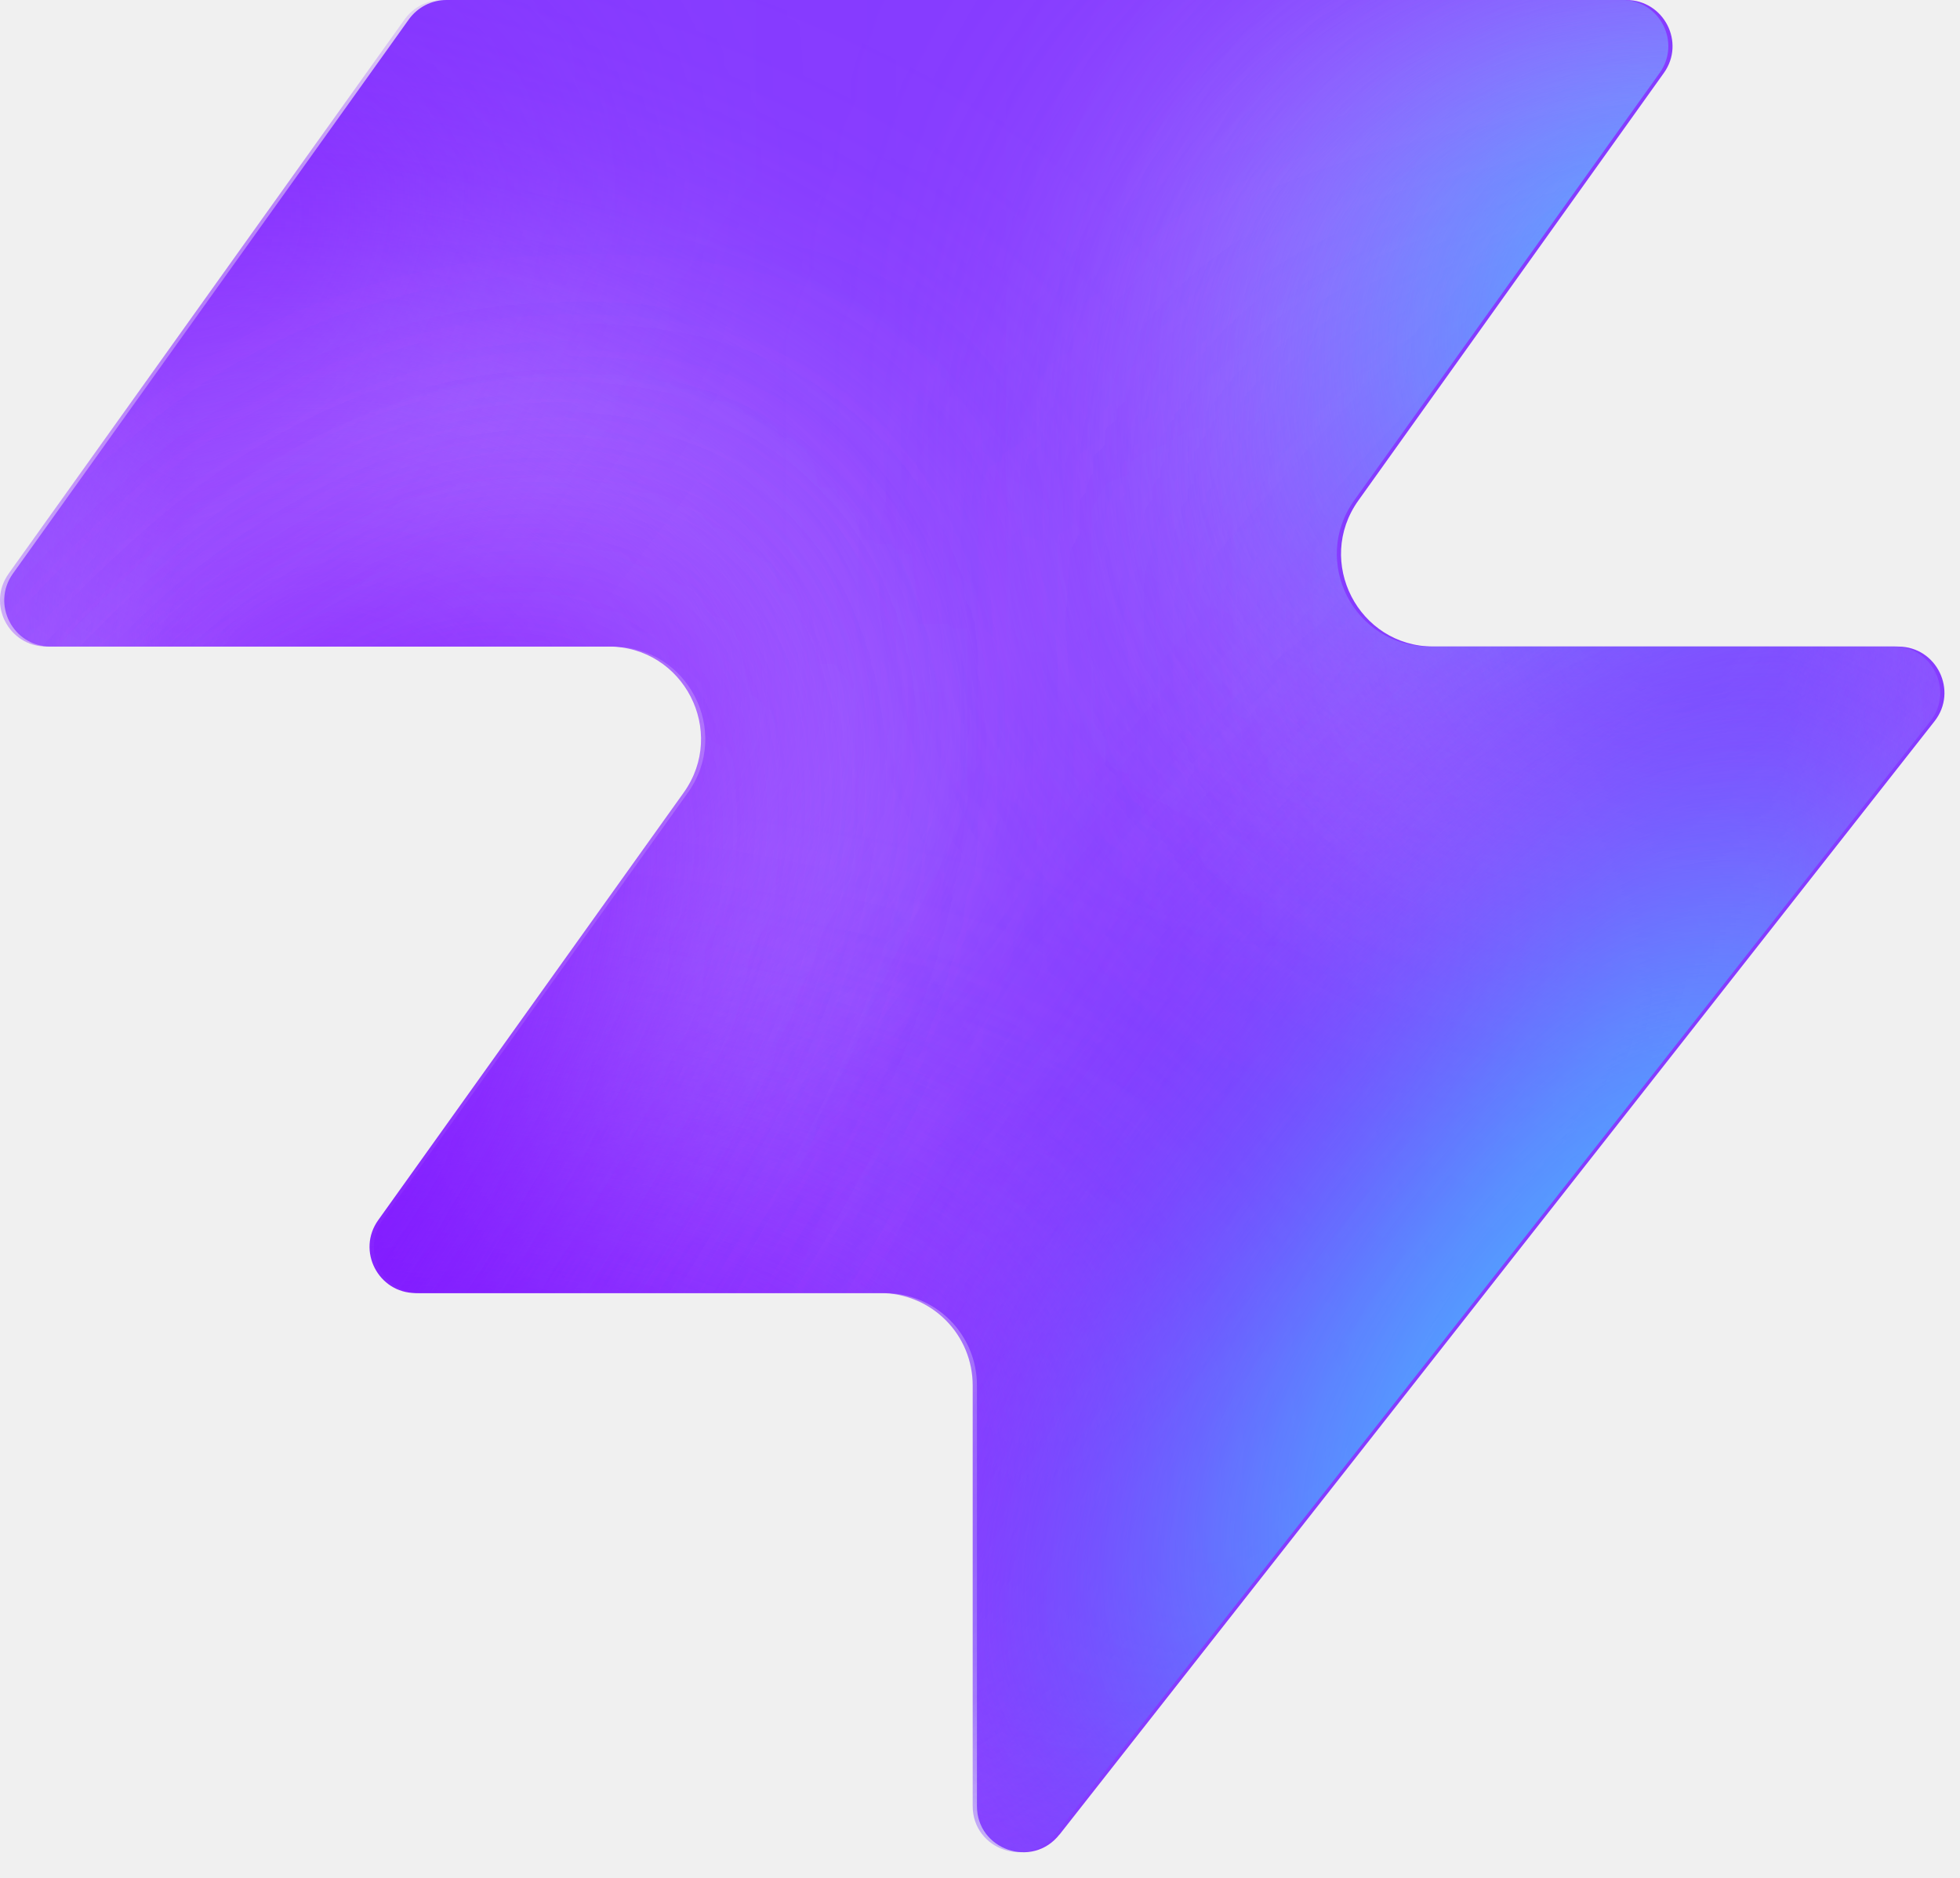
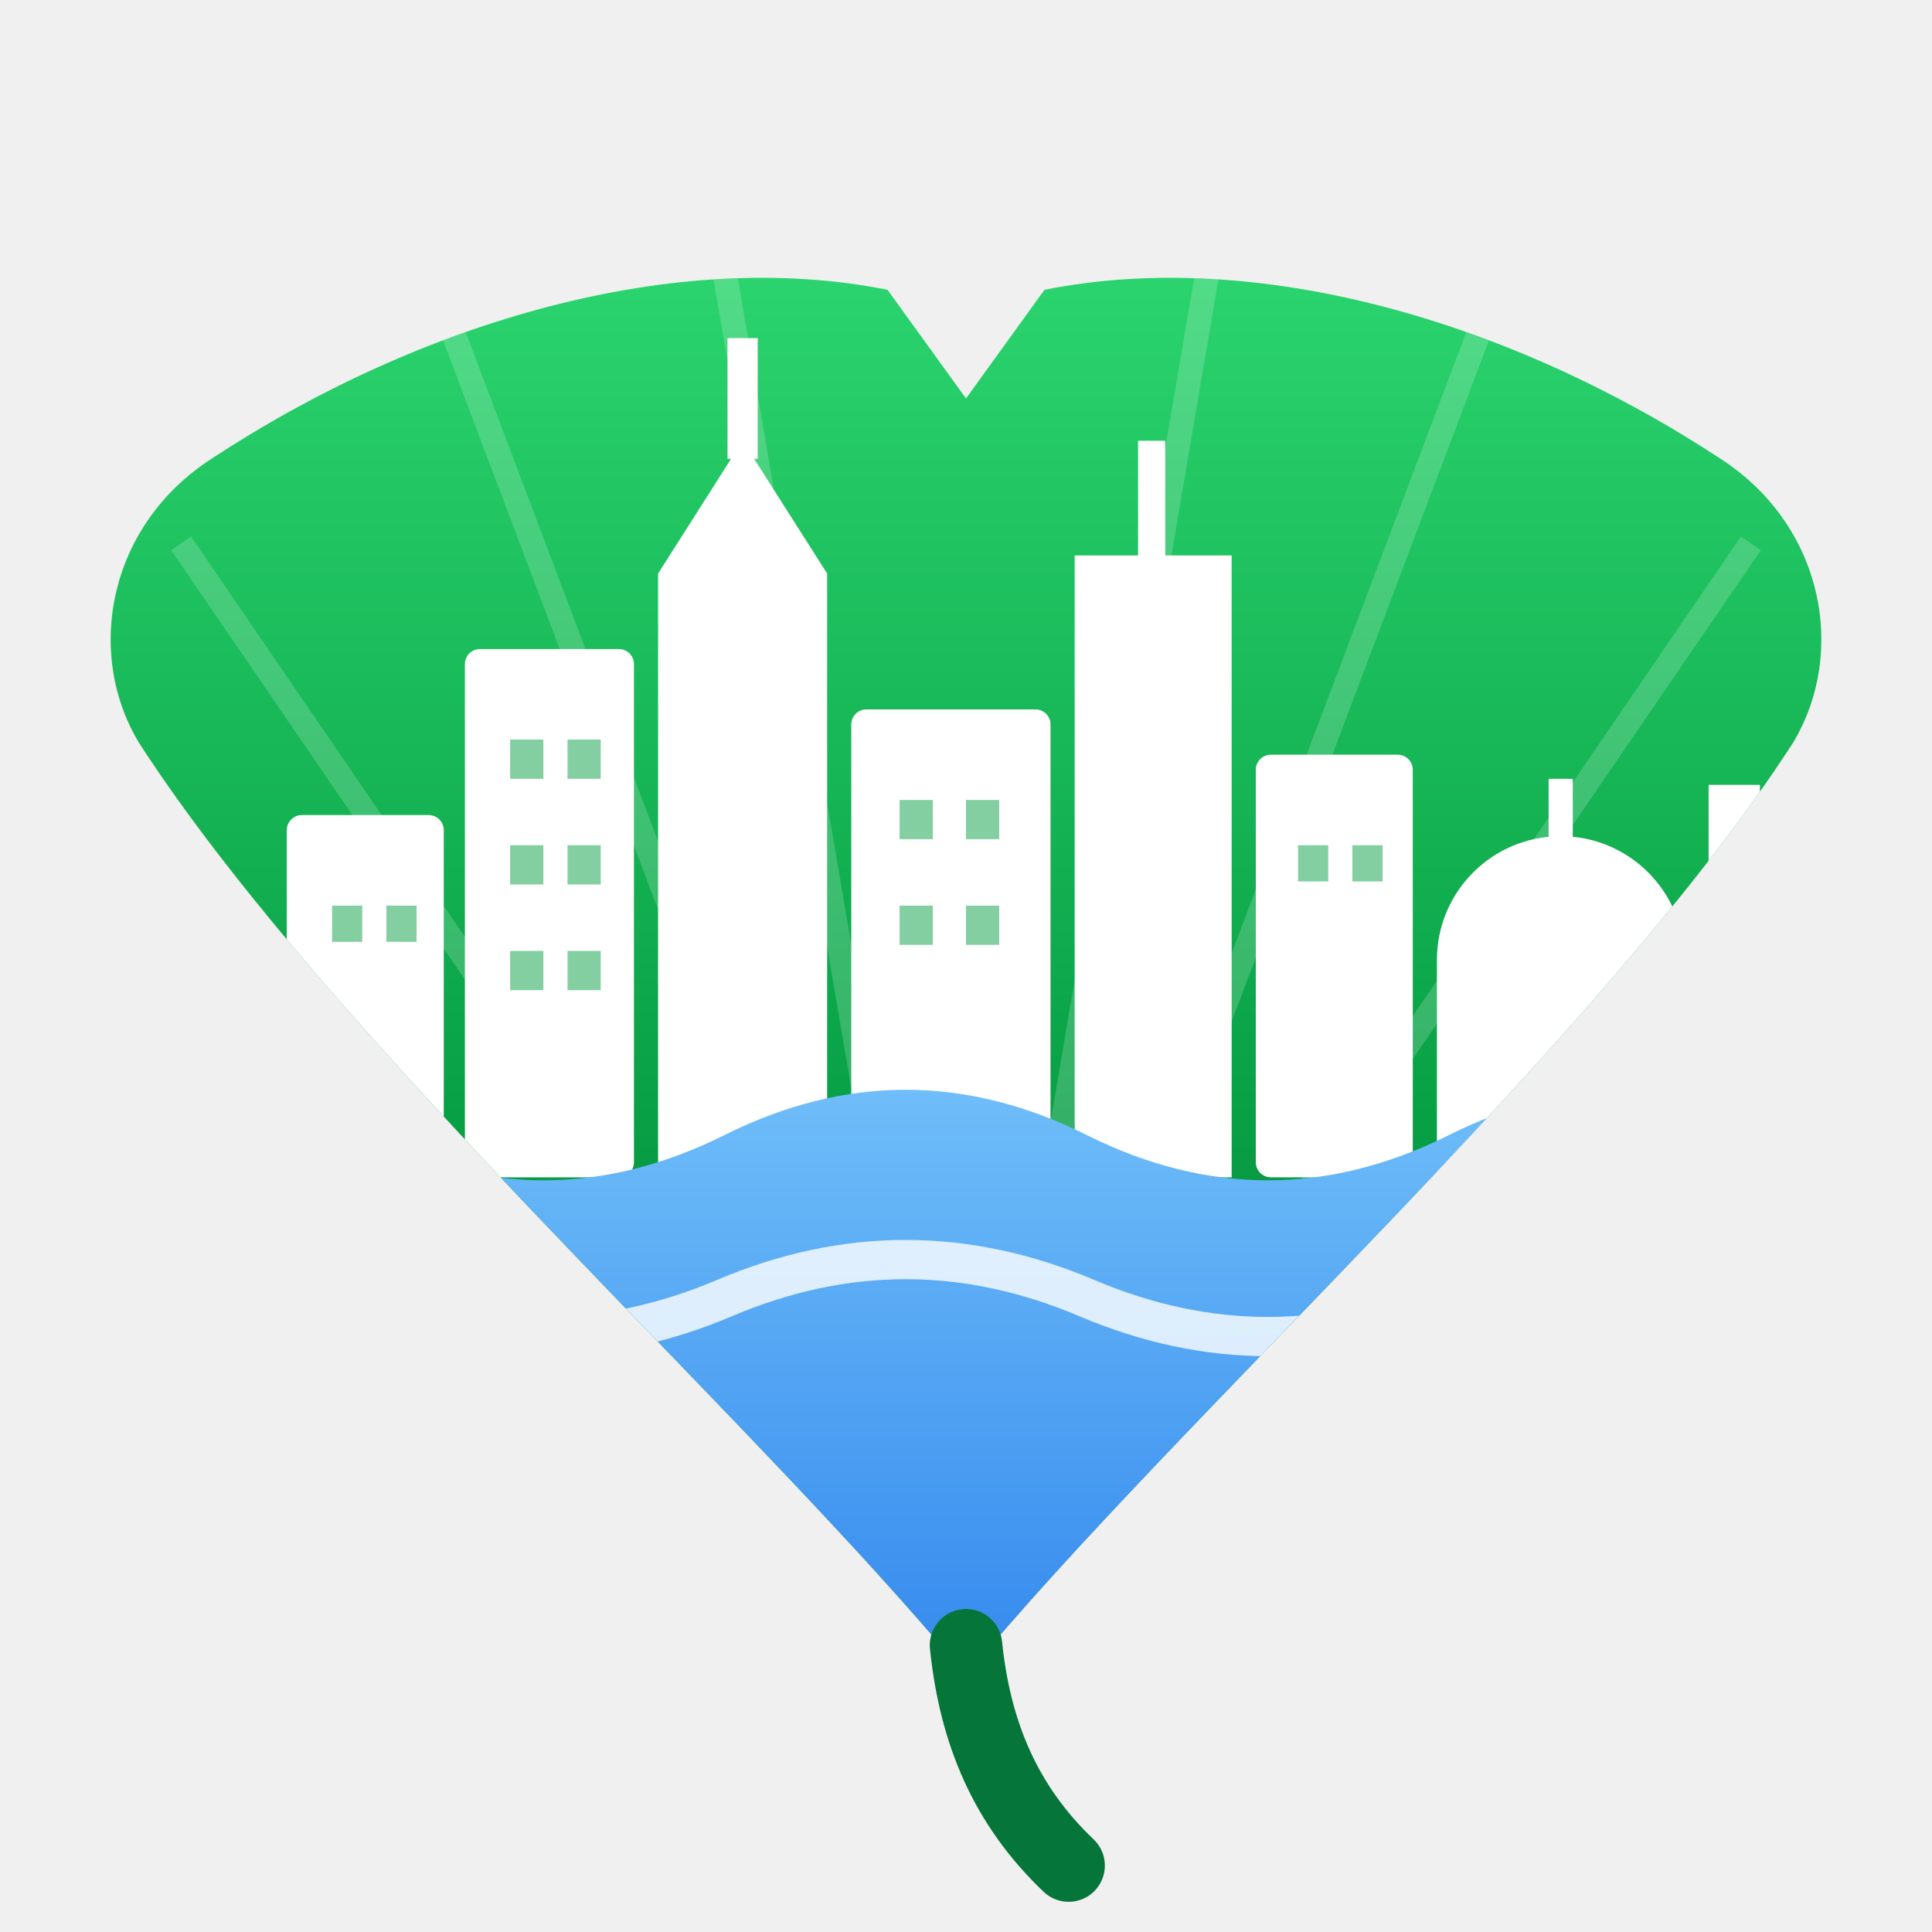
- <svg xmlns="http://www.w3.org/2000/svg" width="48" height="46" fill="none" viewBox="0 0 48 46">
-   <path fill="#863bff" d="M25.946 44.938c-.664.845-2.021.375-2.021-.698V33.937a2.26 2.26 0 0 0-2.262-2.262H10.287c-.92 0-1.456-1.04-.92-1.788l7.48-10.471c1.07-1.497 0-3.578-1.842-3.578H1.237c-.92 0-1.456-1.04-.92-1.788L10.013.474c.214-.297.556-.474.92-.474h28.894c.92 0 1.456 1.04.92 1.788l-7.48 10.471c-1.07 1.498 0 3.579 1.842 3.579h11.377c.943 0 1.473 1.088.89 1.83L25.947 44.94z" style="fill:#863bff;fill:color(display-p3 .525 .23 1);fill-opacity:1" />
-   <mask id="a" width="48" height="46" x="0" y="0" maskUnits="userSpaceOnUse" style="mask-type:alpha">
-     <path fill="#000" d="M25.842 44.938c-.664.844-2.021.375-2.021-.698V33.937a2.26 2.26 0 0 0-2.262-2.262H10.183c-.92 0-1.456-1.04-.92-1.788l7.48-10.471c1.07-1.498 0-3.579-1.842-3.579H1.133c-.92 0-1.456-1.04-.92-1.787L9.91.473c.214-.297.556-.474.92-.474h28.894c.92 0 1.456 1.04.92 1.788l-7.48 10.471c-1.07 1.498 0 3.578 1.842 3.578h11.377c.943 0 1.473 1.088.89 1.832L25.843 44.94z" style="fill:#000;fill-opacity:1" />
-   </mask>
-   <g mask="url(#a)">
-     <g filter="url(#b)">
-       <ellipse cx="5.508" cy="14.704" fill="#ede6ff" rx="5.508" ry="14.704" style="fill:#ede6ff;fill:color(display-p3 .927 .903 1);fill-opacity:1" transform="matrix(.00324 1 1 -.00324 -4.47 31.516)" />
+ <svg xmlns="http://www.w3.org/2000/svg" viewBox="0 0 64 64" role="img" aria-label="Ginkgo">
+   <defs>
+     <linearGradient id="g-leaf" x1="0" y1="0" x2="0" y2="1">
+       <stop offset="0" stop-color="#2BD46E" />
+       <stop offset=".6" stop-color="#08A045" />
+       <stop offset="1" stop-color="#05753A" />
+     </linearGradient>
+     <linearGradient id="g-water" x1="0" y1="0" x2="0" y2="1">
+       <stop offset="0" stop-color="#6FBDF9" />
+       <stop offset="1" stop-color="#1A73E8" />
+     </linearGradient>
+     <path id="g-shape" d="M32 55.5 C25 47 11 34.5 4.6 24.6 C2.8 21.6 3.6 17.4 7 15.2 C14 10.6 22.4 8.2 29.4 9.6 L32 13.2 L34.6 9.6 C41.6 8.2 50 10.6 57 15.2 C60.4 17.4 61.2 21.6 59.4 24.6 C53 34.5 39 47 32 55.5 Z" />
+     <clipPath id="g-clip">
+       <use href="#g-shape" />
+     </clipPath>
+   </defs>
+   <use href="#g-shape" fill="url(#g-leaf)" />
+   <g clip-path="url(#g-clip)">
+     <g stroke="#FFFFFF" stroke-opacity=".18" stroke-width=".8" fill="none">
+       <path d="M32 56 L6 18" />
+       <path d="M32 56 L15 11" />
+       <path d="M32 56 L24 9" />
+       <path d="M32 56 L40 9" />
+       <path d="M32 56 L49 11" />
+       <path d="M32 56 L58 18" />
    </g>
-     <g filter="url(#c)">
-       <ellipse cx="10.399" cy="29.851" fill="#ede6ff" rx="10.399" ry="29.851" style="fill:#ede6ff;fill:color(display-p3 .927 .903 1);fill-opacity:1" transform="matrix(.00324 1 1 -.00324 -39.328 7.883)" />
+     <g fill="#FFFFFF">
+       <rect x="9.5" y="27" width="5.2" height="12" rx=".5" />
+       <rect x="15.4" y="21.5" width="5.6" height="17.5" rx=".5" />
+       <path d="M21.8 39 V19 L24.6 14.6 L27.4 19 V39 Z" />
+       <rect x="24.1" y="11.2" width="1" height="4" />
+       <rect x="28.2" y="23.5" width="6.6" height="15.5" rx=".5" />
+       <path d="M35.6 39 V18.4 H40.8 V39 Z" />
+       <rect x="37.7" y="14.6" width=".9" height="4" />
+       <rect x="41.6" y="25" width="5.2" height="14" rx=".5" />
+       <path d="M47.6 39 V31.8 A4.1 4.1 0 0 1 55.8 31.8 V39 Z" />
+       <rect x="51.3" y="25.8" width=".8" height="2.3" />
+       <rect x="56.6" y="26" width="1.7" height="13" />
    </g>
-     <g filter="url(#d)">
-       <ellipse cx="5.508" cy="30.487" fill="#7e14ff" rx="5.508" ry="30.487" style="fill:#7e14ff;fill:color(display-p3 .492 .077 1);fill-opacity:1" transform="rotate(89.814 -25.913 -14.639)scale(1 -1)" />
+     <g fill="#08A045" fill-opacity=".5">
+       <rect x="16.9" y="24.5" width="1.1" height="1.3" />
+       <rect x="18.8" y="24.5" width="1.1" height="1.3" />
+       <rect x="16.9" y="28" width="1.1" height="1.3" />
+       <rect x="18.8" y="28" width="1.1" height="1.3" />
+       <rect x="16.9" y="31.5" width="1.1" height="1.3" />
+       <rect x="18.8" y="31.5" width="1.1" height="1.3" />
+       <rect x="29.8" y="26.5" width="1.1" height="1.3" />
+       <rect x="32" y="26.5" width="1.1" height="1.3" />
+       <rect x="29.8" y="30" width="1.1" height="1.3" />
+       <rect x="32" y="30" width="1.1" height="1.3" />
+       <rect x="11" y="30" width="1" height="1.2" />
+       <rect x="12.8" y="30" width="1" height="1.2" />
+       <rect x="43" y="28" width="1" height="1.2" />
+       <rect x="44.8" y="28" width="1" height="1.2" />
    </g>
-     <g filter="url(#e)">
-       <ellipse cx="5.508" cy="30.599" fill="#7e14ff" rx="5.508" ry="30.599" style="fill:#7e14ff;fill:color(display-p3 .492 .077 1);fill-opacity:1" transform="rotate(89.814 -32.644 -3.334)scale(1 -1)" />
-     </g>
-     <g filter="url(#f)">
-       <ellipse cx="5.508" cy="30.599" fill="#7e14ff" rx="5.508" ry="30.599" style="fill:#7e14ff;fill:color(display-p3 .492 .077 1);fill-opacity:1" transform="matrix(.00324 1 1 -.00324 -34.34 30.47)" />
-     </g>
-     <g filter="url(#g)">
-       <ellipse cx="14.072" cy="22.078" fill="#ede6ff" rx="14.072" ry="22.078" style="fill:#ede6ff;fill:color(display-p3 .927 .903 1);fill-opacity:1" transform="rotate(93.35 24.506 48.493)scale(-1 1)" />
-     </g>
-     <g filter="url(#h)">
-       <ellipse cx="3.47" cy="21.501" fill="#7e14ff" rx="3.47" ry="21.501" style="fill:#7e14ff;fill:color(display-p3 .492 .077 1);fill-opacity:1" transform="rotate(89.009 28.708 47.59)scale(-1 1)" />
-     </g>
-     <g filter="url(#i)">
-       <ellipse cx="3.47" cy="21.501" fill="#7e14ff" rx="3.47" ry="21.501" style="fill:#7e14ff;fill:color(display-p3 .492 .077 1);fill-opacity:1" transform="rotate(89.009 28.708 47.59)scale(-1 1)" />
-     </g>
-     <g filter="url(#j)">
-       <ellipse cx=".387" cy="8.972" fill="#7e14ff" rx="4.407" ry="29.108" style="fill:#7e14ff;fill:color(display-p3 .492 .077 1);fill-opacity:1" transform="rotate(39.51 .387 8.972)" />
-     </g>
-     <g filter="url(#k)">
-       <ellipse cx="47.523" cy="-6.092" fill="#7e14ff" rx="4.407" ry="29.108" style="fill:#7e14ff;fill:color(display-p3 .492 .077 1);fill-opacity:1" transform="rotate(37.892 47.523 -6.092)" />
-     </g>
-     <g filter="url(#l)">
-       <ellipse cx="41.412" cy="6.333" fill="#47bfff" rx="5.971" ry="9.665" style="fill:#47bfff;fill:color(display-p3 .28 .748 1);fill-opacity:1" transform="rotate(37.892 41.412 6.333)" />
-     </g>
-     <g filter="url(#m)">
-       <ellipse cx="-1.879" cy="38.332" fill="#7e14ff" rx="4.407" ry="29.108" style="fill:#7e14ff;fill:color(display-p3 .492 .077 1);fill-opacity:1" transform="rotate(37.892 -1.88 38.332)" />
-     </g>
-     <g filter="url(#n)">
-       <ellipse cx="-1.879" cy="38.332" fill="#7e14ff" rx="4.407" ry="29.108" style="fill:#7e14ff;fill:color(display-p3 .492 .077 1);fill-opacity:1" transform="rotate(37.892 -1.88 38.332)" />
-     </g>
-     <g filter="url(#o)">
-       <ellipse cx="35.651" cy="29.907" fill="#7e14ff" rx="4.407" ry="29.108" style="fill:#7e14ff;fill:color(display-p3 .492 .077 1);fill-opacity:1" transform="rotate(37.892 35.651 29.907)" />
-     </g>
-     <g filter="url(#p)">
-       <ellipse cx="38.418" cy="32.4" fill="#47bfff" rx="5.971" ry="15.297" style="fill:#47bfff;fill:color(display-p3 .28 .748 1);fill-opacity:1" transform="rotate(37.892 38.418 32.4)" />
-     </g>
+     <path d="M0 37.6 C4 35.6 8 35.6 12 37.6 S20 39.6 24 37.6 S32 35.6 36 37.6 S44 39.6 48 37.6 S56 35.6 64 37.6 V64 H0 Z" fill="url(#g-water)" />
+     <path d="M0 43 C4 41.3 8 41.3 12 43 S20 44.7 24 43 S32 41.3 36 43 S44 44.7 48 43 S56 41.3 64 43" stroke="#FFFFFF" stroke-opacity=".8" stroke-width="1.3" fill="none" />
  </g>
-   <defs>
-     <filter id="b" width="60.045" height="41.654" x="-19.77" y="16.149" color-interpolation-filters="sRGB" filterUnits="userSpaceOnUse">
-       <feFlood flood-opacity="0" result="BackgroundImageFix" />
-       <feBlend in="SourceGraphic" in2="BackgroundImageFix" result="shape" />
-       <feGaussianBlur result="effect1_foregroundBlur_2002_17158" stdDeviation="7.659" />
-     </filter>
-     <filter id="c" width="90.34" height="51.437" x="-54.613" y="-7.533" color-interpolation-filters="sRGB" filterUnits="userSpaceOnUse">
-       <feFlood flood-opacity="0" result="BackgroundImageFix" />
-       <feBlend in="SourceGraphic" in2="BackgroundImageFix" result="shape" />
-       <feGaussianBlur result="effect1_foregroundBlur_2002_17158" stdDeviation="7.659" />
-     </filter>
-     <filter id="d" width="79.355" height="29.4" x="-49.64" y="2.03" color-interpolation-filters="sRGB" filterUnits="userSpaceOnUse">
-       <feFlood flood-opacity="0" result="BackgroundImageFix" />
-       <feBlend in="SourceGraphic" in2="BackgroundImageFix" result="shape" />
-       <feGaussianBlur result="effect1_foregroundBlur_2002_17158" stdDeviation="4.596" />
-     </filter>
-     <filter id="e" width="79.579" height="29.4" x="-45.045" y="20.029" color-interpolation-filters="sRGB" filterUnits="userSpaceOnUse">
-       <feFlood flood-opacity="0" result="BackgroundImageFix" />
-       <feBlend in="SourceGraphic" in2="BackgroundImageFix" result="shape" />
-       <feGaussianBlur result="effect1_foregroundBlur_2002_17158" stdDeviation="4.596" />
-     </filter>
-     <filter id="f" width="79.579" height="29.4" x="-43.513" y="21.178" color-interpolation-filters="sRGB" filterUnits="userSpaceOnUse">
-       <feFlood flood-opacity="0" result="BackgroundImageFix" />
-       <feBlend in="SourceGraphic" in2="BackgroundImageFix" result="shape" />
-       <feGaussianBlur result="effect1_foregroundBlur_2002_17158" stdDeviation="4.596" />
-     </filter>
-     <filter id="g" width="74.749" height="58.852" x="15.756" y="-17.901" color-interpolation-filters="sRGB" filterUnits="userSpaceOnUse">
-       <feFlood flood-opacity="0" result="BackgroundImageFix" />
-       <feBlend in="SourceGraphic" in2="BackgroundImageFix" result="shape" />
-       <feGaussianBlur result="effect1_foregroundBlur_2002_17158" stdDeviation="7.659" />
-     </filter>
-     <filter id="h" width="61.377" height="25.362" x="23.548" y="2.284" color-interpolation-filters="sRGB" filterUnits="userSpaceOnUse">
-       <feFlood flood-opacity="0" result="BackgroundImageFix" />
-       <feBlend in="SourceGraphic" in2="BackgroundImageFix" result="shape" />
-       <feGaussianBlur result="effect1_foregroundBlur_2002_17158" stdDeviation="4.596" />
-     </filter>
-     <filter id="i" width="61.377" height="25.362" x="23.548" y="2.284" color-interpolation-filters="sRGB" filterUnits="userSpaceOnUse">
-       <feFlood flood-opacity="0" result="BackgroundImageFix" />
-       <feBlend in="SourceGraphic" in2="BackgroundImageFix" result="shape" />
-       <feGaussianBlur result="effect1_foregroundBlur_2002_17158" stdDeviation="4.596" />
-     </filter>
-     <filter id="j" width="56.045" height="63.649" x="-27.636" y="-22.853" color-interpolation-filters="sRGB" filterUnits="userSpaceOnUse">
-       <feFlood flood-opacity="0" result="BackgroundImageFix" />
-       <feBlend in="SourceGraphic" in2="BackgroundImageFix" result="shape" />
-       <feGaussianBlur result="effect1_foregroundBlur_2002_17158" stdDeviation="4.596" />
-     </filter>
-     <filter id="k" width="54.814" height="64.646" x="20.116" y="-38.415" color-interpolation-filters="sRGB" filterUnits="userSpaceOnUse">
-       <feFlood flood-opacity="0" result="BackgroundImageFix" />
-       <feBlend in="SourceGraphic" in2="BackgroundImageFix" result="shape" />
-       <feGaussianBlur result="effect1_foregroundBlur_2002_17158" stdDeviation="4.596" />
-     </filter>
-     <filter id="l" width="33.541" height="35.313" x="24.641" y="-11.323" color-interpolation-filters="sRGB" filterUnits="userSpaceOnUse">
-       <feFlood flood-opacity="0" result="BackgroundImageFix" />
-       <feBlend in="SourceGraphic" in2="BackgroundImageFix" result="shape" />
-       <feGaussianBlur result="effect1_foregroundBlur_2002_17158" stdDeviation="4.596" />
-     </filter>
-     <filter id="m" width="54.814" height="64.646" x="-29.286" y="6.009" color-interpolation-filters="sRGB" filterUnits="userSpaceOnUse">
-       <feFlood flood-opacity="0" result="BackgroundImageFix" />
-       <feBlend in="SourceGraphic" in2="BackgroundImageFix" result="shape" />
-       <feGaussianBlur result="effect1_foregroundBlur_2002_17158" stdDeviation="4.596" />
-     </filter>
-     <filter id="n" width="54.814" height="64.646" x="-29.286" y="6.009" color-interpolation-filters="sRGB" filterUnits="userSpaceOnUse">
-       <feFlood flood-opacity="0" result="BackgroundImageFix" />
-       <feBlend in="SourceGraphic" in2="BackgroundImageFix" result="shape" />
-       <feGaussianBlur result="effect1_foregroundBlur_2002_17158" stdDeviation="4.596" />
-     </filter>
-     <filter id="o" width="54.814" height="64.646" x="8.244" y="-2.416" color-interpolation-filters="sRGB" filterUnits="userSpaceOnUse">
-       <feFlood flood-opacity="0" result="BackgroundImageFix" />
-       <feBlend in="SourceGraphic" in2="BackgroundImageFix" result="shape" />
-       <feGaussianBlur result="effect1_foregroundBlur_2002_17158" stdDeviation="4.596" />
-     </filter>
-     <filter id="p" width="39.409" height="43.623" x="18.713" y="10.588" color-interpolation-filters="sRGB" filterUnits="userSpaceOnUse">
-       <feFlood flood-opacity="0" result="BackgroundImageFix" />
-       <feBlend in="SourceGraphic" in2="BackgroundImageFix" result="shape" />
-       <feGaussianBlur result="effect1_foregroundBlur_2002_17158" stdDeviation="4.596" />
-     </filter>
-   </defs>
+   <path d="M32 54.5 C32.3 57.4 33.3 59.8 35.4 61.8" stroke="#05753A" stroke-width="2.4" stroke-linecap="round" fill="none" />
</svg>
